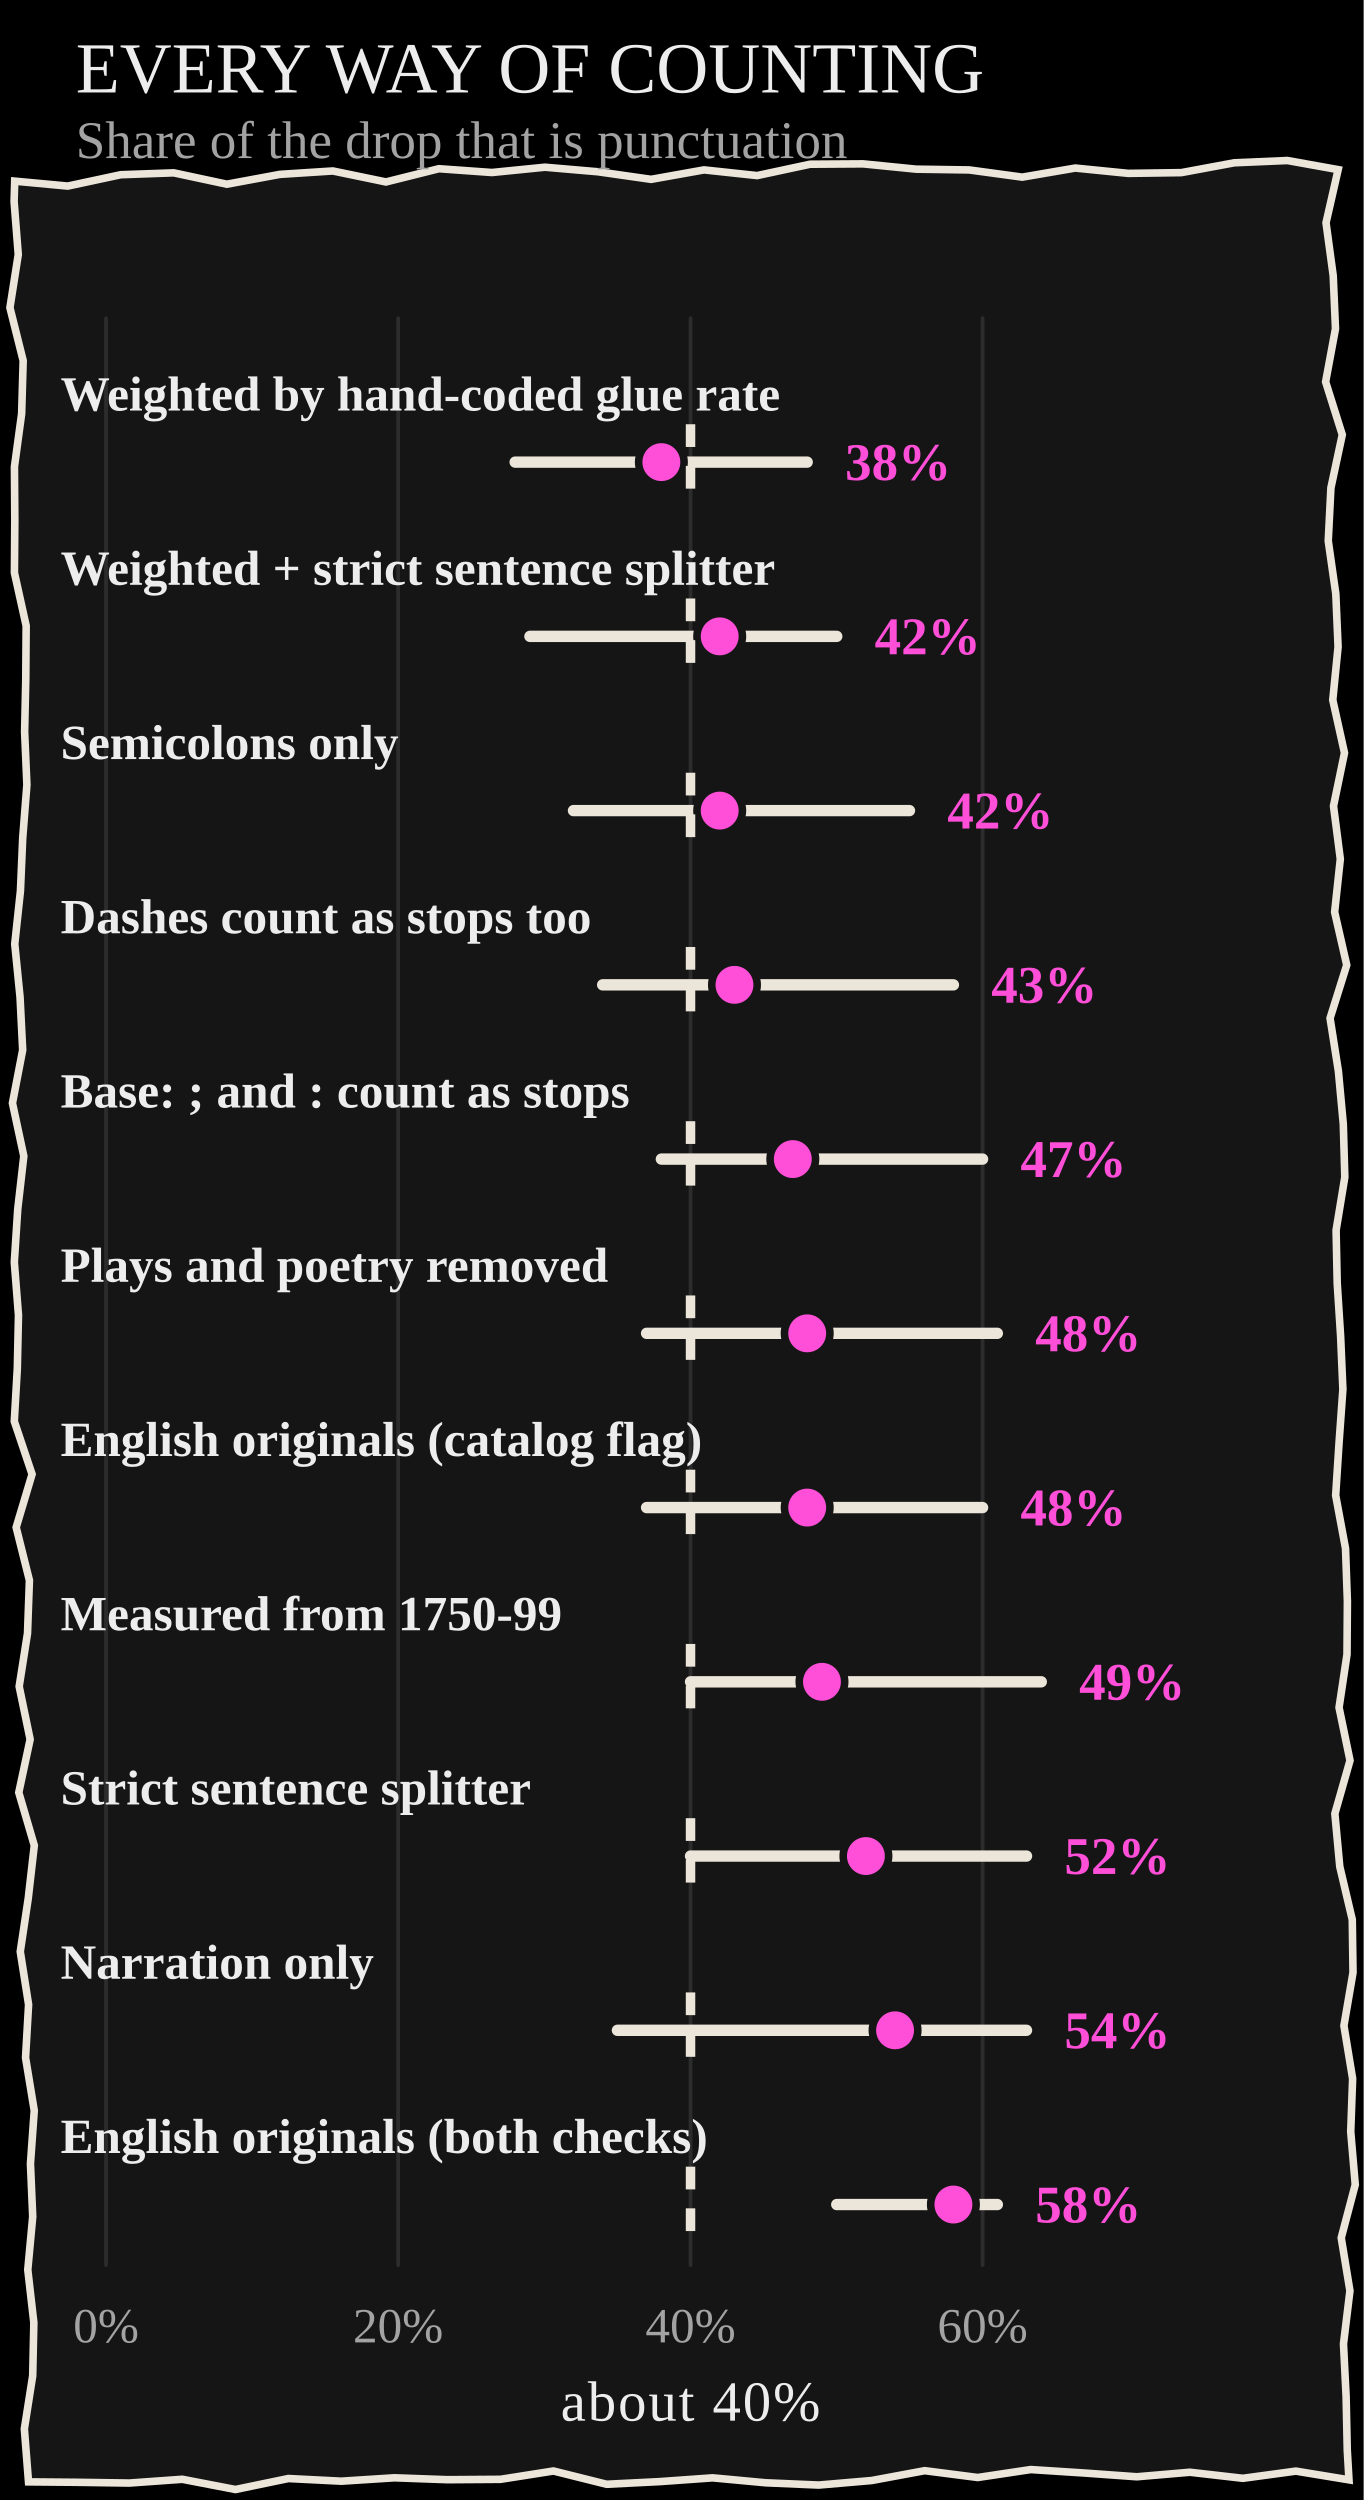
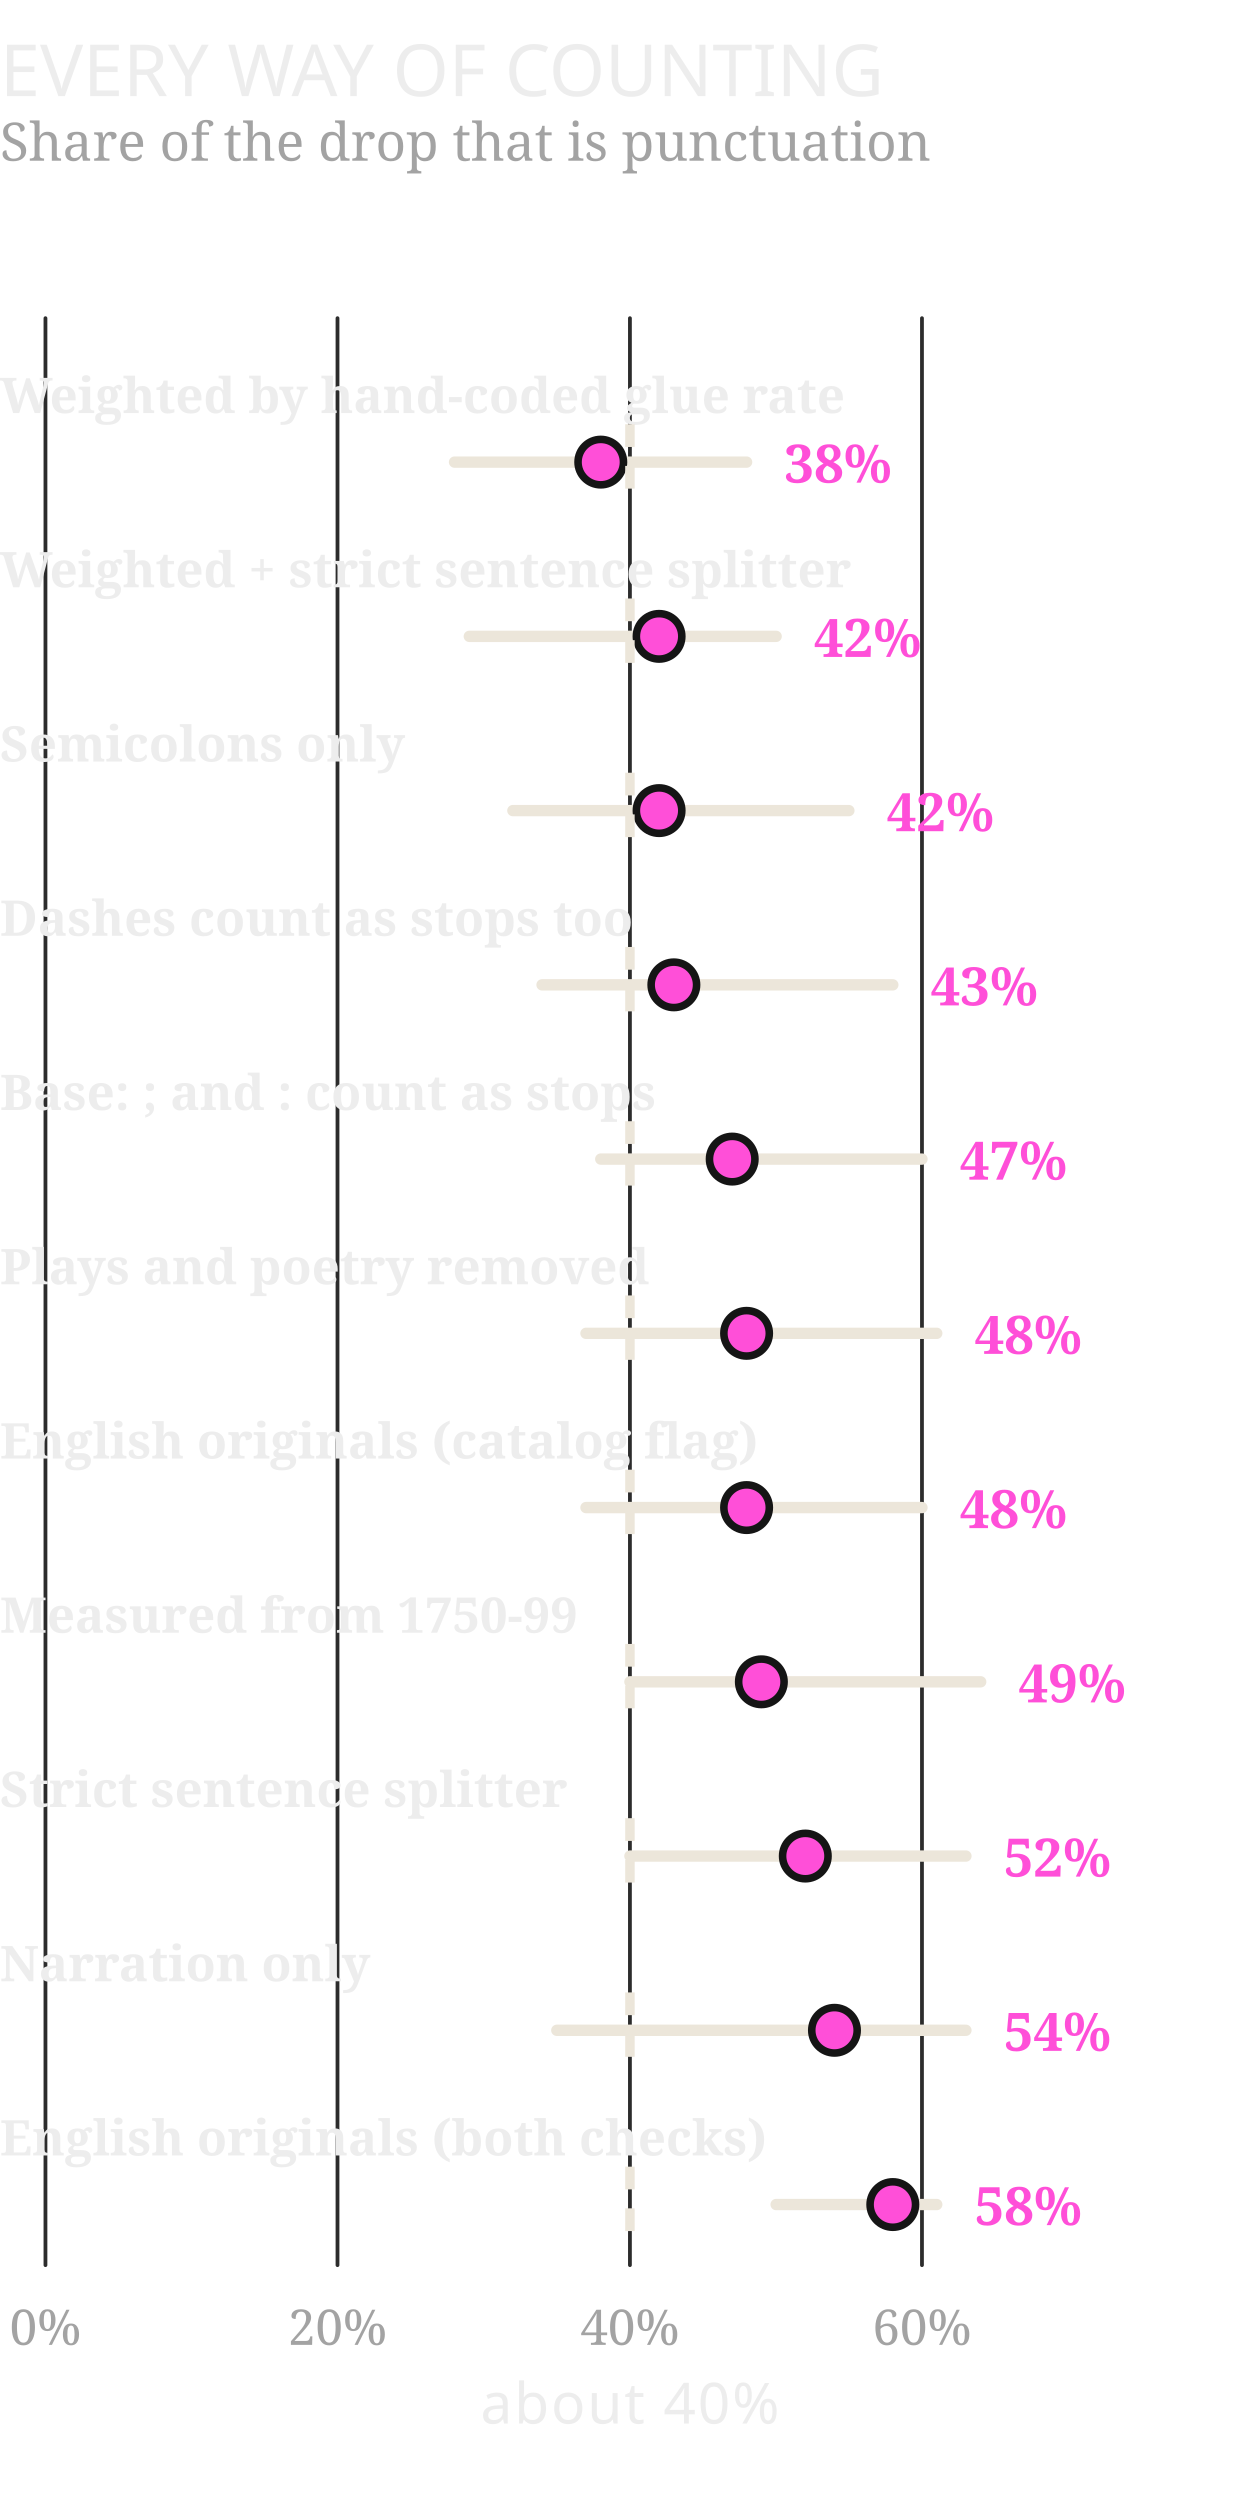
- <svg xmlns="http://www.w3.org/2000/svg" viewBox="0 0 360 660" width="360" height="660" role="img" aria-label="Dot and interval chart: the share of the 1700-49 to 1900-49 drop in sentence length that disappears when semicolons and colons count as sentence ends, measured eleven ways with 95% bootstrap intervals. Weighted by the hand-coded glue rate: 38% (28 to 48). Weighted with a strict sentence splitter: 42%. Semicolons only: 42%. Dashes counted too: 43%. Base count: 47% (38 to 60). Plays and poetry removed: 48%. English originals: 48%. Measured from 1750-99: 49%. Strict sentence splitter: 52%. Narration only: 54%. English originals by both checks: 58% (50 to 61). Every estimate lands between 38% and 58%; a line marks about 40%.">
+ <svg xmlns="http://www.w3.org/2000/svg" viewBox="16 0 328 660" width="328" height="660" role="img" aria-label="Dot and interval chart: the share of the 1700-49 to 1900-49 drop in sentence length that disappears when semicolons and colons count as sentence ends, measured eleven ways with 95% bootstrap intervals. Weighted by the hand-coded glue rate: 38% (28 to 48). Weighted with a strict sentence splitter: 42%. Semicolons only: 42%. Dashes counted too: 43%. Base count: 47% (38 to 60). Plays and poetry removed: 48%. English originals: 48%. Measured from 1750-99: 49%. Strict sentence splitter: 52%. Narration only: 54%. English originals by both checks: 58% (50 to 61). Every estimate lands between 38% and 58%; a line marks about 40%.">
  <defs />
-   <rect width="360" height="660" fill="#000000" />
-   <path class="d-paper" d="M6,46.6 L20,48 L34,45.1 L48,44.7 L62,47.8 L76,45.3 L90,44.5 L104,47.5 L118,44.1 L132,45.2 L146,43.9 L160,45.2 L174,47.3 L188,44.9 L202,46.5 L216,43.6 L230,43.6 L244,45.1 L258,45.4 L272,47.4 L286,45.1 L300,46.6 L314,46.5 L328,44 L342,43.5 L355.4,46 L352.1,60 L353.9,74 L354.4,88 L351.7,102 L356,116 L352.9,130 L352.1,144 L354,158 L354.5,172 L353,186 L356,200 L353,214 L354.7,228 L353.1,242 L356.2,256 L351.7,270 L353.8,284 L355,298 L355.3,312 L352.9,326 L353.1,340 L353.9,354 L354.4,368 L353.3,382 L352.3,396 L354.8,410 L355.2,424 L355,438 L352.8,452 L355.6,466 L351.5,480 L352.7,494 L355.9,508 L356,522 L353.5,536 L355.7,550 L355.1,564 L356.2,578 L352.4,592 L354.6,606 L352.8,620 L353.4,634 L353.6,648 L354,655.9 L340,653.5 L326,655.3 L312,653.6 L298,654.7 L284,653.6 L270,652.6 L256,654.6 L242,652.7 L228,655.2 L214,656.3 L200,655.6 L186,654.2 L172,655.1 L158,655.7 L144,652.1 L130,654.2 L116,654.2 L102,653.6 L88,654.4 L74,653.6 L60,656.4 L46,653.6 L32,654.5 L18,654.2 L5.4,654 L4.4,640 L6.7,626 L7.1,612 L5.6,598 L7,584 L6.5,570 L7.6,556 L5.4,542 L6.3,528 L4.2,514 L6.4,500 L8.1,486 L4.1,472 L7.2,458 L4.4,444 L6.7,430 L7.3,416 L3.9,402 L8.2,388 L3.6,374 L4.5,360 L4.9,346 L3.9,332 L4.9,318 L6.6,304 L3.7,290 L6.5,276 L5.9,262 L4.6,248 L6.2,234 L6.9,220 L8.1,206 L7.6,192 L8,178 L8.2,164 L5.2,150 L5.4,136 L5.4,122 L7.4,108 L7.9,94 L4.5,80 L6.8,66 L5.8,52 Z" fill="#151515" stroke="#ece6da" stroke-width="2" transform="rotate(-0.4 180 350)" />
-   <text x="20" y="18" font-family="var(--font-anton, Anton), Impact, sans-serif" font-size="19" fill="#ededed" text-anchor="start" dominant-baseline="central">EVERY WAY OF COUNTING</text>
-   <text x="20" y="37" font-family="var(--font-hanken-grotesk, 'Hanken Grotesk'), Arial, sans-serif" font-size="14" fill="#a3a3a3" text-anchor="start" dominant-baseline="central">Share of the drop that is punctuation</text>
+   <text x="16" y="18" font-family="Anton, Impact, sans-serif" font-size="19" fill="#ededed" text-anchor="start" dominant-baseline="central">EVERY WAY OF COUNTING</text>
+   <text x="16" y="37" font-family="Fraunces, Georgia, serif" font-size="14" fill="#a3a3a3" text-anchor="start" dominant-baseline="central">Share of the drop that is punctuation</text>
  <path d="M28,84 L28,598" fill="none" stroke="#2c2c2c" stroke-width="1" stroke-linecap="round" />
-   <text x="28" y="614" font-family="var(--font-hanken-grotesk, 'Hanken Grotesk'), Arial, sans-serif" font-size="13" fill="#a3a3a3" text-anchor="middle" dominant-baseline="central">0%</text>
+   <text x="28" y="614" font-family="Fraunces, Georgia, serif" font-size="13" fill="#a3a3a3" text-anchor="middle" dominant-baseline="central">0%</text>
  <path d="M105.1,84 L105.1,598" fill="none" stroke="#2c2c2c" stroke-width="1" stroke-linecap="round" />
-   <text x="105.1" y="614" font-family="var(--font-hanken-grotesk, 'Hanken Grotesk'), Arial, sans-serif" font-size="13" fill="#a3a3a3" text-anchor="middle" dominant-baseline="central">20%</text>
+   <text x="105.1" y="614" font-family="Fraunces, Georgia, serif" font-size="13" fill="#a3a3a3" text-anchor="middle" dominant-baseline="central">20%</text>
  <path d="M182.3,84 L182.3,598" fill="none" stroke="#2c2c2c" stroke-width="1" stroke-linecap="round" />
-   <text x="182.3" y="614" font-family="var(--font-hanken-grotesk, 'Hanken Grotesk'), Arial, sans-serif" font-size="13" fill="#a3a3a3" text-anchor="middle" dominant-baseline="central">40%</text>
+   <text x="182.3" y="614" font-family="Fraunces, Georgia, serif" font-size="13" fill="#a3a3a3" text-anchor="middle" dominant-baseline="central">40%</text>
  <path d="M259.4,84 L259.4,598" fill="none" stroke="#2c2c2c" stroke-width="1" stroke-linecap="round" />
-   <text x="259.4" y="614" font-family="var(--font-hanken-grotesk, 'Hanken Grotesk'), Arial, sans-serif" font-size="13" fill="#a3a3a3" text-anchor="middle" dominant-baseline="central">60%</text>
-   <text x="16" y="104" font-family="var(--font-hanken-grotesk, 'Hanken Grotesk'), Arial, sans-serif" font-size="13" font-weight="600" fill="#ededed" text-anchor="start" dominant-baseline="central">Weighted by hand-coded glue rate</text>
-   <text x="16" y="150" font-family="var(--font-hanken-grotesk, 'Hanken Grotesk'), Arial, sans-serif" font-size="13" font-weight="600" fill="#ededed" text-anchor="start" dominant-baseline="central">Weighted + strict sentence splitter</text>
-   <text x="16" y="196" font-family="var(--font-hanken-grotesk, 'Hanken Grotesk'), Arial, sans-serif" font-size="13" font-weight="600" fill="#ededed" text-anchor="start" dominant-baseline="central">Semicolons only</text>
-   <text x="16" y="242" font-family="var(--font-hanken-grotesk, 'Hanken Grotesk'), Arial, sans-serif" font-size="13" font-weight="600" fill="#ededed" text-anchor="start" dominant-baseline="central">Dashes count as stops too</text>
-   <text x="16" y="288" font-family="var(--font-hanken-grotesk, 'Hanken Grotesk'), Arial, sans-serif" font-size="13" font-weight="600" fill="#ededed" text-anchor="start" dominant-baseline="central">Base: ; and : count as stops</text>
-   <text x="16" y="334" font-family="var(--font-hanken-grotesk, 'Hanken Grotesk'), Arial, sans-serif" font-size="13" font-weight="600" fill="#ededed" text-anchor="start" dominant-baseline="central">Plays and poetry removed</text>
-   <text x="16" y="380" font-family="var(--font-hanken-grotesk, 'Hanken Grotesk'), Arial, sans-serif" font-size="13" font-weight="600" fill="#ededed" text-anchor="start" dominant-baseline="central">English originals (catalog flag)</text>
-   <text x="16" y="426" font-family="var(--font-hanken-grotesk, 'Hanken Grotesk'), Arial, sans-serif" font-size="13" font-weight="600" fill="#ededed" text-anchor="start" dominant-baseline="central">Measured from 1750-99</text>
-   <text x="16" y="472" font-family="var(--font-hanken-grotesk, 'Hanken Grotesk'), Arial, sans-serif" font-size="13" font-weight="600" fill="#ededed" text-anchor="start" dominant-baseline="central">Strict sentence splitter</text>
-   <text x="16" y="518" font-family="var(--font-hanken-grotesk, 'Hanken Grotesk'), Arial, sans-serif" font-size="13" font-weight="600" fill="#ededed" text-anchor="start" dominant-baseline="central">Narration only</text>
-   <text x="16" y="564" font-family="var(--font-hanken-grotesk, 'Hanken Grotesk'), Arial, sans-serif" font-size="13" font-weight="600" fill="#ededed" text-anchor="start" dominant-baseline="central">English originals (both checks)</text>
+   <text x="259.4" y="614" font-family="Fraunces, Georgia, serif" font-size="13" fill="#a3a3a3" text-anchor="middle" dominant-baseline="central">60%</text>
+   <text x="16" y="104" font-family="Fraunces, Georgia, serif" font-size="13" font-weight="600" fill="#ededed" text-anchor="start" dominant-baseline="central">Weighted by hand-coded glue rate</text>
+   <text x="16" y="150" font-family="Fraunces, Georgia, serif" font-size="13" font-weight="600" fill="#ededed" text-anchor="start" dominant-baseline="central">Weighted + strict sentence splitter</text>
+   <text x="16" y="196" font-family="Fraunces, Georgia, serif" font-size="13" font-weight="600" fill="#ededed" text-anchor="start" dominant-baseline="central">Semicolons only</text>
+   <text x="16" y="242" font-family="Fraunces, Georgia, serif" font-size="13" font-weight="600" fill="#ededed" text-anchor="start" dominant-baseline="central">Dashes count as stops too</text>
+   <text x="16" y="288" font-family="Fraunces, Georgia, serif" font-size="13" font-weight="600" fill="#ededed" text-anchor="start" dominant-baseline="central">Base: ; and : count as stops</text>
+   <text x="16" y="334" font-family="Fraunces, Georgia, serif" font-size="13" font-weight="600" fill="#ededed" text-anchor="start" dominant-baseline="central">Plays and poetry removed</text>
+   <text x="16" y="380" font-family="Fraunces, Georgia, serif" font-size="13" font-weight="600" fill="#ededed" text-anchor="start" dominant-baseline="central">English originals (catalog flag)</text>
+   <text x="16" y="426" font-family="Fraunces, Georgia, serif" font-size="13" font-weight="600" fill="#ededed" text-anchor="start" dominant-baseline="central">Measured from 1750-99</text>
+   <text x="16" y="472" font-family="Fraunces, Georgia, serif" font-size="13" font-weight="600" fill="#ededed" text-anchor="start" dominant-baseline="central">Strict sentence splitter</text>
+   <text x="16" y="518" font-family="Fraunces, Georgia, serif" font-size="13" font-weight="600" fill="#ededed" text-anchor="start" dominant-baseline="central">Narration only</text>
+   <text x="16" y="564" font-family="Fraunces, Georgia, serif" font-size="13" font-weight="600" fill="#ededed" text-anchor="start" dominant-baseline="central">English originals (both checks)</text>
  <line y1="122" y2="122" stroke="#ece6da" stroke-width="3" stroke-linecap="round" x1="136" x2="213.1" opacity="1" />
  <circle cy="122" r="6" fill="#ff4fd8" stroke="#151515" stroke-width="2" cx="174.6" />
-   <text x="223.1" y="122" font-family="var(--font-hanken-grotesk, 'Hanken Grotesk'), Arial, sans-serif" font-size="14" font-weight="700" fill="#ff4fd8" text-anchor="start" dominant-baseline="central" opacity="1">38%</text>
+   <text x="223.1" y="122" font-family="Fraunces, Georgia, serif" font-size="14" font-weight="700" fill="#ff4fd8" text-anchor="start" dominant-baseline="central" opacity="1">38%</text>
  <line y1="168" y2="168" stroke="#ece6da" stroke-width="3" stroke-linecap="round" x1="139.9" x2="220.9" opacity="1" />
  <circle cy="168" r="6" fill="#ff4fd8" stroke="#151515" stroke-width="2" cx="190" />
-   <text x="230.9" y="168" font-family="var(--font-hanken-grotesk, 'Hanken Grotesk'), Arial, sans-serif" font-size="14" font-weight="700" fill="#ff4fd8" text-anchor="start" dominant-baseline="central" opacity="1">42%</text>
+   <text x="230.9" y="168" font-family="Fraunces, Georgia, serif" font-size="14" font-weight="700" fill="#ff4fd8" text-anchor="start" dominant-baseline="central" opacity="1">42%</text>
  <line y1="214" y2="214" stroke="#ece6da" stroke-width="3" stroke-linecap="round" x1="151.4" x2="240.1" opacity="1" />
  <circle cy="214" r="6" fill="#ff4fd8" stroke="#151515" stroke-width="2" cx="190" />
-   <text x="250.1" y="214" font-family="var(--font-hanken-grotesk, 'Hanken Grotesk'), Arial, sans-serif" font-size="14" font-weight="700" fill="#ff4fd8" text-anchor="start" dominant-baseline="central" opacity="1">42%</text>
+   <text x="250.1" y="214" font-family="Fraunces, Georgia, serif" font-size="14" font-weight="700" fill="#ff4fd8" text-anchor="start" dominant-baseline="central" opacity="1">42%</text>
  <line y1="260" y2="260" stroke="#ece6da" stroke-width="3" stroke-linecap="round" x1="159.1" x2="251.7" opacity="1" />
  <circle cy="260" r="6" fill="#ff4fd8" stroke="#151515" stroke-width="2" cx="193.9" />
-   <text x="261.7" y="260" font-family="var(--font-hanken-grotesk, 'Hanken Grotesk'), Arial, sans-serif" font-size="14" font-weight="700" fill="#ff4fd8" text-anchor="start" dominant-baseline="central" opacity="1">43%</text>
+   <text x="261.7" y="260" font-family="Fraunces, Georgia, serif" font-size="14" font-weight="700" fill="#ff4fd8" text-anchor="start" dominant-baseline="central" opacity="1">43%</text>
  <line y1="306" y2="306" stroke="#ece6da" stroke-width="3" stroke-linecap="round" x1="174.6" x2="259.4" opacity="1" />
  <circle cy="306" r="6" fill="#ff4fd8" stroke="#151515" stroke-width="2" cx="209.3" />
-   <text x="269.4" y="306" font-family="var(--font-hanken-grotesk, 'Hanken Grotesk'), Arial, sans-serif" font-size="14" font-weight="700" fill="#ff4fd8" text-anchor="start" dominant-baseline="central" opacity="1">47%</text>
+   <text x="269.4" y="306" font-family="Fraunces, Georgia, serif" font-size="14" font-weight="700" fill="#ff4fd8" text-anchor="start" dominant-baseline="central" opacity="1">47%</text>
  <line y1="352" y2="352" stroke="#ece6da" stroke-width="3" stroke-linecap="round" x1="170.7" x2="263.3" opacity="1" />
  <circle cy="352" r="6" fill="#ff4fd8" stroke="#151515" stroke-width="2" cx="213.1" />
-   <text x="273.3" y="352" font-family="var(--font-hanken-grotesk, 'Hanken Grotesk'), Arial, sans-serif" font-size="14" font-weight="700" fill="#ff4fd8" text-anchor="start" dominant-baseline="central" opacity="1">48%</text>
+   <text x="273.3" y="352" font-family="Fraunces, Georgia, serif" font-size="14" font-weight="700" fill="#ff4fd8" text-anchor="start" dominant-baseline="central" opacity="1">48%</text>
  <line y1="398" y2="398" stroke="#ece6da" stroke-width="3" stroke-linecap="round" x1="170.7" x2="259.4" opacity="1" />
  <circle cy="398" r="6" fill="#ff4fd8" stroke="#151515" stroke-width="2" cx="213.1" />
-   <text x="269.4" y="398" font-family="var(--font-hanken-grotesk, 'Hanken Grotesk'), Arial, sans-serif" font-size="14" font-weight="700" fill="#ff4fd8" text-anchor="start" dominant-baseline="central" opacity="1">48%</text>
+   <text x="269.4" y="398" font-family="Fraunces, Georgia, serif" font-size="14" font-weight="700" fill="#ff4fd8" text-anchor="start" dominant-baseline="central" opacity="1">48%</text>
  <line y1="444" y2="444" stroke="#ece6da" stroke-width="3" stroke-linecap="round" x1="182.3" x2="274.9" opacity="1" />
  <circle cy="444" r="6" fill="#ff4fd8" stroke="#151515" stroke-width="2" cx="217" />
-   <text x="284.9" y="444" font-family="var(--font-hanken-grotesk, 'Hanken Grotesk'), Arial, sans-serif" font-size="14" font-weight="700" fill="#ff4fd8" text-anchor="start" dominant-baseline="central" opacity="1">49%</text>
+   <text x="284.9" y="444" font-family="Fraunces, Georgia, serif" font-size="14" font-weight="700" fill="#ff4fd8" text-anchor="start" dominant-baseline="central" opacity="1">49%</text>
  <line y1="490" y2="490" stroke="#ece6da" stroke-width="3" stroke-linecap="round" x1="182.3" x2="271" opacity="1" />
  <circle cy="490" r="6" fill="#ff4fd8" stroke="#151515" stroke-width="2" cx="228.6" />
-   <text x="281" y="490" font-family="var(--font-hanken-grotesk, 'Hanken Grotesk'), Arial, sans-serif" font-size="14" font-weight="700" fill="#ff4fd8" text-anchor="start" dominant-baseline="central" opacity="1">52%</text>
+   <text x="281" y="490" font-family="Fraunces, Georgia, serif" font-size="14" font-weight="700" fill="#ff4fd8" text-anchor="start" dominant-baseline="central" opacity="1">52%</text>
  <line y1="536" y2="536" stroke="#ece6da" stroke-width="3" stroke-linecap="round" x1="163" x2="271" opacity="1" />
  <circle cy="536" r="6" fill="#ff4fd8" stroke="#151515" stroke-width="2" cx="236.3" />
-   <text x="281" y="536" font-family="var(--font-hanken-grotesk, 'Hanken Grotesk'), Arial, sans-serif" font-size="14" font-weight="700" fill="#ff4fd8" text-anchor="start" dominant-baseline="central" opacity="1">54%</text>
+   <text x="281" y="536" font-family="Fraunces, Georgia, serif" font-size="14" font-weight="700" fill="#ff4fd8" text-anchor="start" dominant-baseline="central" opacity="1">54%</text>
  <line y1="582" y2="582" stroke="#ece6da" stroke-width="3" stroke-linecap="round" x1="220.9" x2="263.3" opacity="1" />
  <circle cy="582" r="6" fill="#ff4fd8" stroke="#151515" stroke-width="2" cx="251.7" />
-   <text x="273.3" y="582" font-family="var(--font-hanken-grotesk, 'Hanken Grotesk'), Arial, sans-serif" font-size="14" font-weight="700" fill="#ff4fd8" text-anchor="start" dominant-baseline="central" opacity="1">58%</text>
+   <text x="273.3" y="582" font-family="Fraunces, Georgia, serif" font-size="14" font-weight="700" fill="#ff4fd8" text-anchor="start" dominant-baseline="central" opacity="1">58%</text>
  <line x1="182.3" x2="182.3" y1="112" stroke="#ece6da" stroke-width="2.5" stroke-dasharray="6 5" y2="132" opacity="1" />
  <line x1="182.3" x2="182.3" y1="158" stroke="#ece6da" stroke-width="2.5" stroke-dasharray="6 5" y2="178" opacity="1" />
  <line x1="182.3" x2="182.3" y1="204" stroke="#ece6da" stroke-width="2.5" stroke-dasharray="6 5" y2="224" opacity="1" />
  <line x1="182.3" x2="182.3" y1="250" stroke="#ece6da" stroke-width="2.5" stroke-dasharray="6 5" y2="270" opacity="1" />
  <line x1="182.3" x2="182.3" y1="296" stroke="#ece6da" stroke-width="2.5" stroke-dasharray="6 5" y2="316" opacity="1" />
  <line x1="182.3" x2="182.3" y1="342" stroke="#ece6da" stroke-width="2.5" stroke-dasharray="6 5" y2="362" opacity="1" />
  <line x1="182.3" x2="182.3" y1="388" stroke="#ece6da" stroke-width="2.5" stroke-dasharray="6 5" y2="408" opacity="1" />
  <line x1="182.3" x2="182.3" y1="434" stroke="#ece6da" stroke-width="2.5" stroke-dasharray="6 5" y2="454" opacity="1" />
  <line x1="182.3" x2="182.3" y1="480" stroke="#ece6da" stroke-width="2.5" stroke-dasharray="6 5" y2="500" opacity="1" />
  <line x1="182.3" x2="182.3" y1="526" stroke="#ece6da" stroke-width="2.5" stroke-dasharray="6 5" y2="546" opacity="1" />
  <line x1="182.3" x2="182.3" y1="572" stroke="#ece6da" stroke-width="2.5" stroke-dasharray="6 5" y2="592" opacity="1" />
-   <text x="182.3" y="634" font-family="var(--font-anton, Anton), Impact, sans-serif" font-size="15" fill="#ededed" text-anchor="middle" dominant-baseline="central" letter-spacing="0.5" opacity="1">about 40%</text>
+   <text x="182.3" y="634" font-family="Anton, Impact, sans-serif" font-size="15" fill="#ededed" text-anchor="middle" dominant-baseline="central" letter-spacing="0.5" opacity="1">about 40%</text>
</svg>
